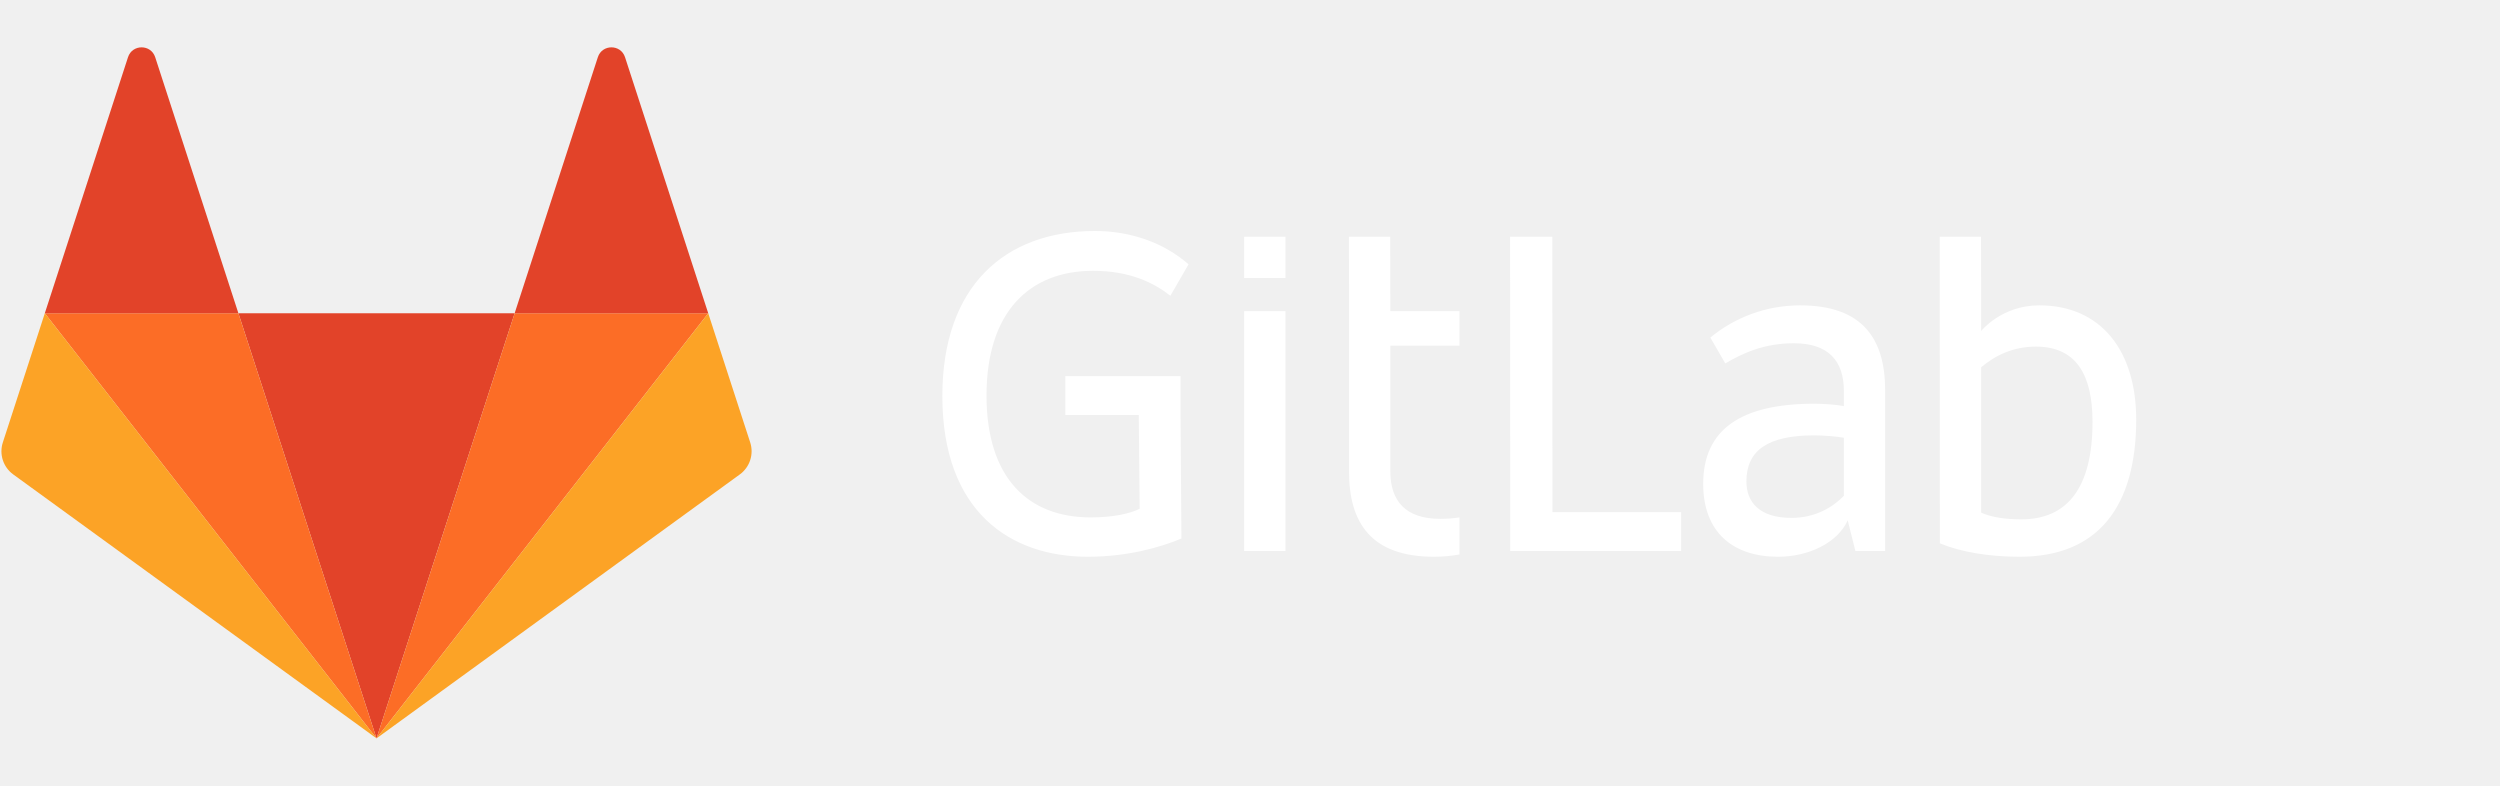
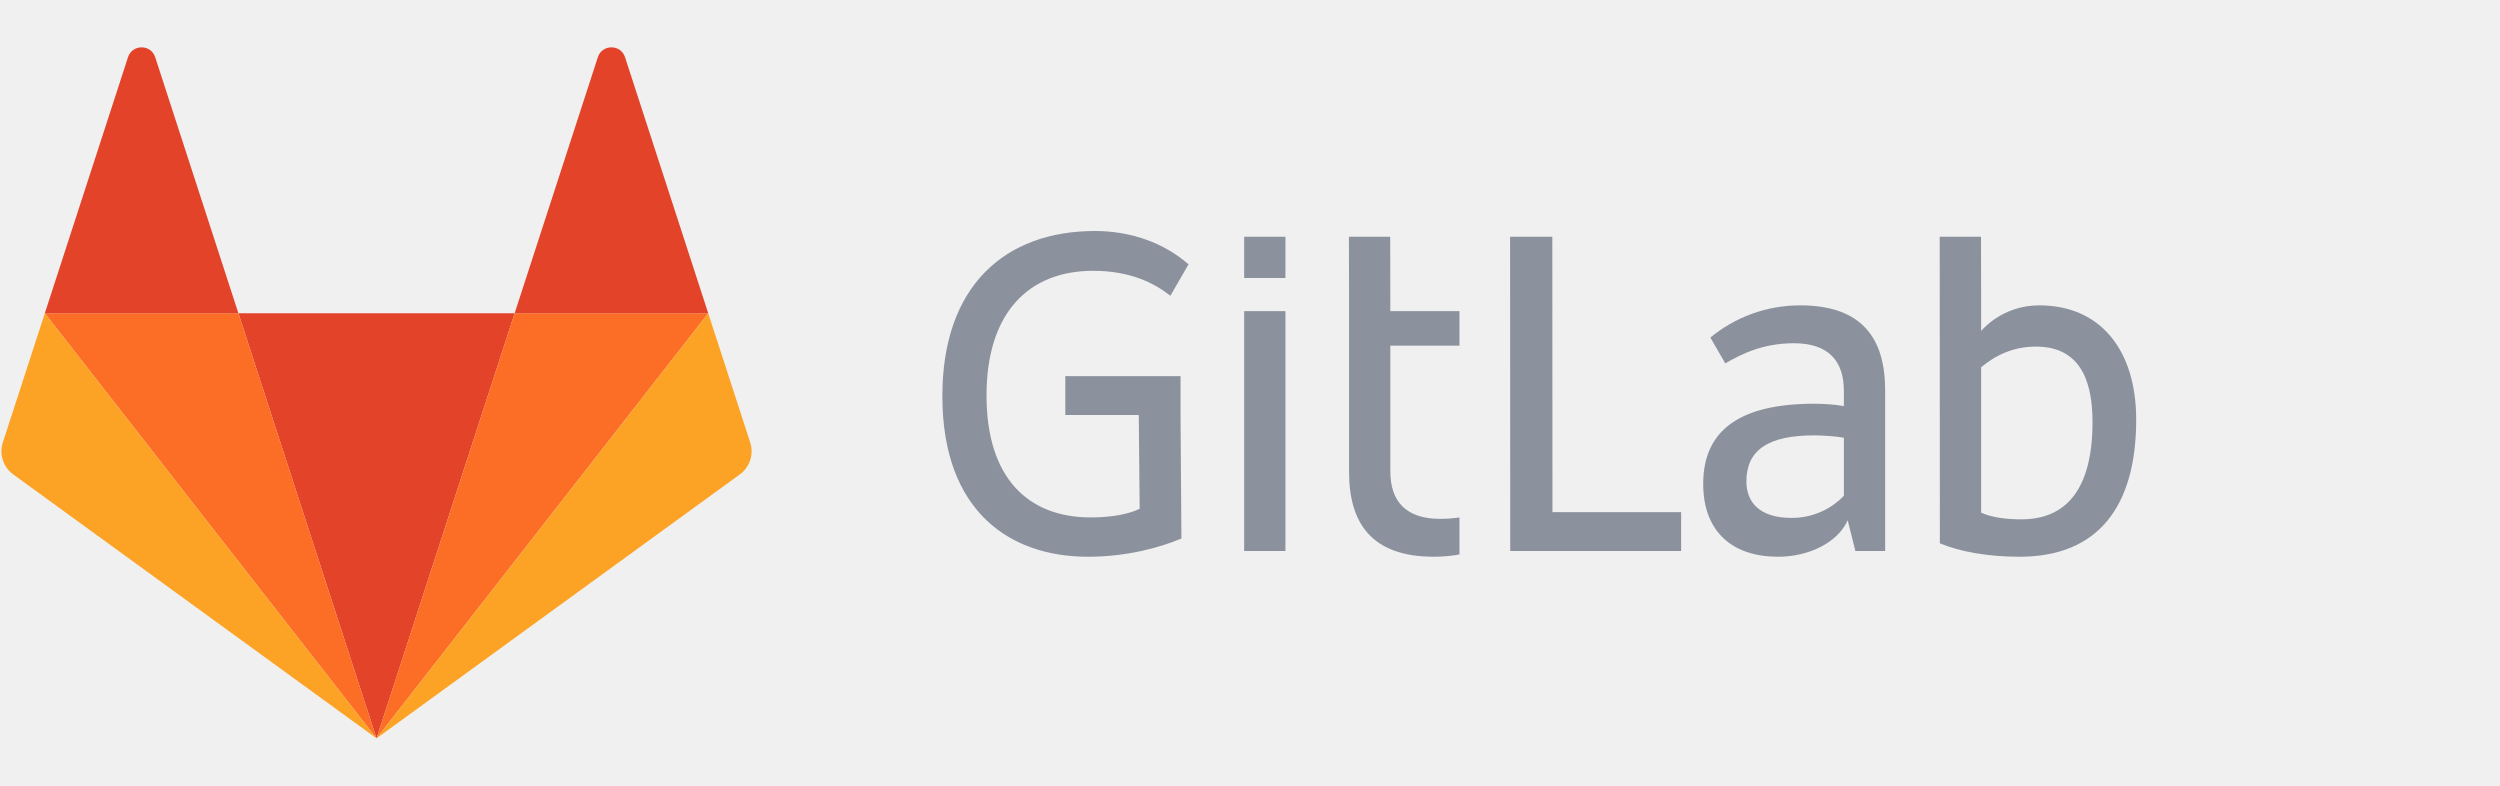
<svg xmlns="http://www.w3.org/2000/svg" width="140" height="44" viewBox="0 0 1231 342" class="nav-logo">
  <g fill="none" fill-rule="evenodd">
-     <g fill="#FFF">
+     <g fill="#8C929D">
      <path d="M764.367 94.13h-20.803l.066 154.74h84.155v-19.136h-63.352l-.066-135.603zM907.917 221.7c-5.2 5.434-13.946 10.87-25.766 10.87-15.838 0-22.22-7.797-22.22-17.957 0-15.354 10.637-22.678 33.332-22.678 4.255 0 11.11.472 14.655 1.18v28.586zm-21.51-93.787c-16.8 0-32.208 5.952-44.23 15.858l7.352 12.73c8.51-4.962 18.91-9.924 33.802-9.924 17.02 0 24.585 8.742 24.585 23.39v7.56c-3.31-.71-10.164-1.184-14.42-1.184-36.404 0-54.842 12.757-54.842 39.454 0 23.86 14.656 35.908 36.876 35.908 14.97 0 29.314-6.852 34.278-17.954l3.782 15.118h14.657v-79.14c0-25.04-10.874-41.815-41.84-41.815zM995.368 233.277c-7.802 0-14.657-.945-19.858-3.308v-71.58c7.093-5.908 15.84-10.16 26.95-10.16 20.092 0 27.893 14.174 27.893 37.09 0 32.6-12.53 47.957-34.985 47.957m8.742-105.364c-18.592 0-28.6 12.64-28.6 12.64V120.59l-.066-26.458H955.116l.066 150.957c10.164 4.25 24.11 6.613 39.24 6.613 38.768 0 57.442-24.804 57.442-67.564 0-33.783-17.26-56.227-47.754-56.227M538.238 110.904c18.438 0 30.258 6.142 38.06 12.285l8.938-15.477c-12.184-10.678-28.573-16.417-46.053-16.417-44.204 0-75.17 26.932-75.17 81.267 0 56.935 33.407 79.14 71.624 79.14 19.148 0 35.46-4.488 46.096-8.976l-.435-60.832V162.76h-56.734v19.135h36.167l.437 46.184c-4.727 2.362-13 4.252-24.11 4.252-30.73 0-51.297-19.32-51.297-60.006 0-41.34 21.275-61.422 52.478-61.422M684.534 94.13h-20.33l.066 25.988v89.771c0 25.04 10.874 41.814 41.84 41.814 4.28 0 8.465-.39 12.53-1.126v-18.245c-2.943.45-6.083.707-9.455.707-17.02 0-24.585-8.74-24.585-23.387v-61.895h34.04v-17.01H684.6l-.066-36.617zM612.62 248.87h20.33V130.747h-20.33v118.12zM612.62 114.448h20.33V94.13h-20.33v20.318z" />
    </g>
    <path d="M185.398 341.13l68.013-209.322H117.39L185.4 341.13z" fill="#E24329" class="logo-svg-shape logo-dark-orange-shape" />
    <path d="M185.398 341.13l-68.013-209.322h-95.32L185.4 341.128z" fill="#FC6D26" class="logo-svg-shape logo-orange-shape" />
    <path d="M22.066 131.808l-20.67 63.61c-1.884 5.803.18 12.16 5.117 15.744L185.398 341.13 22.066 131.807z" fill="#FCA326" class="logo-svg-shape logo-light-orange-shape" />
    <path d="M22.066 131.808h95.32L76.42 5.735c-2.107-6.487-11.284-6.487-13.39 0L22.065 131.808z" fill="#E24329" class="logo-svg-shape logo-dark-orange-shape" />
    <path d="M185.398 341.13l68.013-209.322h95.32L185.4 341.128z" fill="#FC6D26" class="logo-svg-shape logo-orange-shape" />
    <path d="M348.73 131.808l20.67 63.61c1.884 5.803-.18 12.16-5.117 15.744L185.398 341.13 348.73 131.807z" fill="#FCA326" class="logo-svg-shape logo-light-orange-shape" />
    <path d="M348.73 131.808h-95.32L294.376 5.735c2.108-6.487 11.285-6.487 13.392 0l40.963 126.073z" fill="#E24329" class="logo-svg-shape logo-dark-orange-shape" />
  </g>
</svg>
